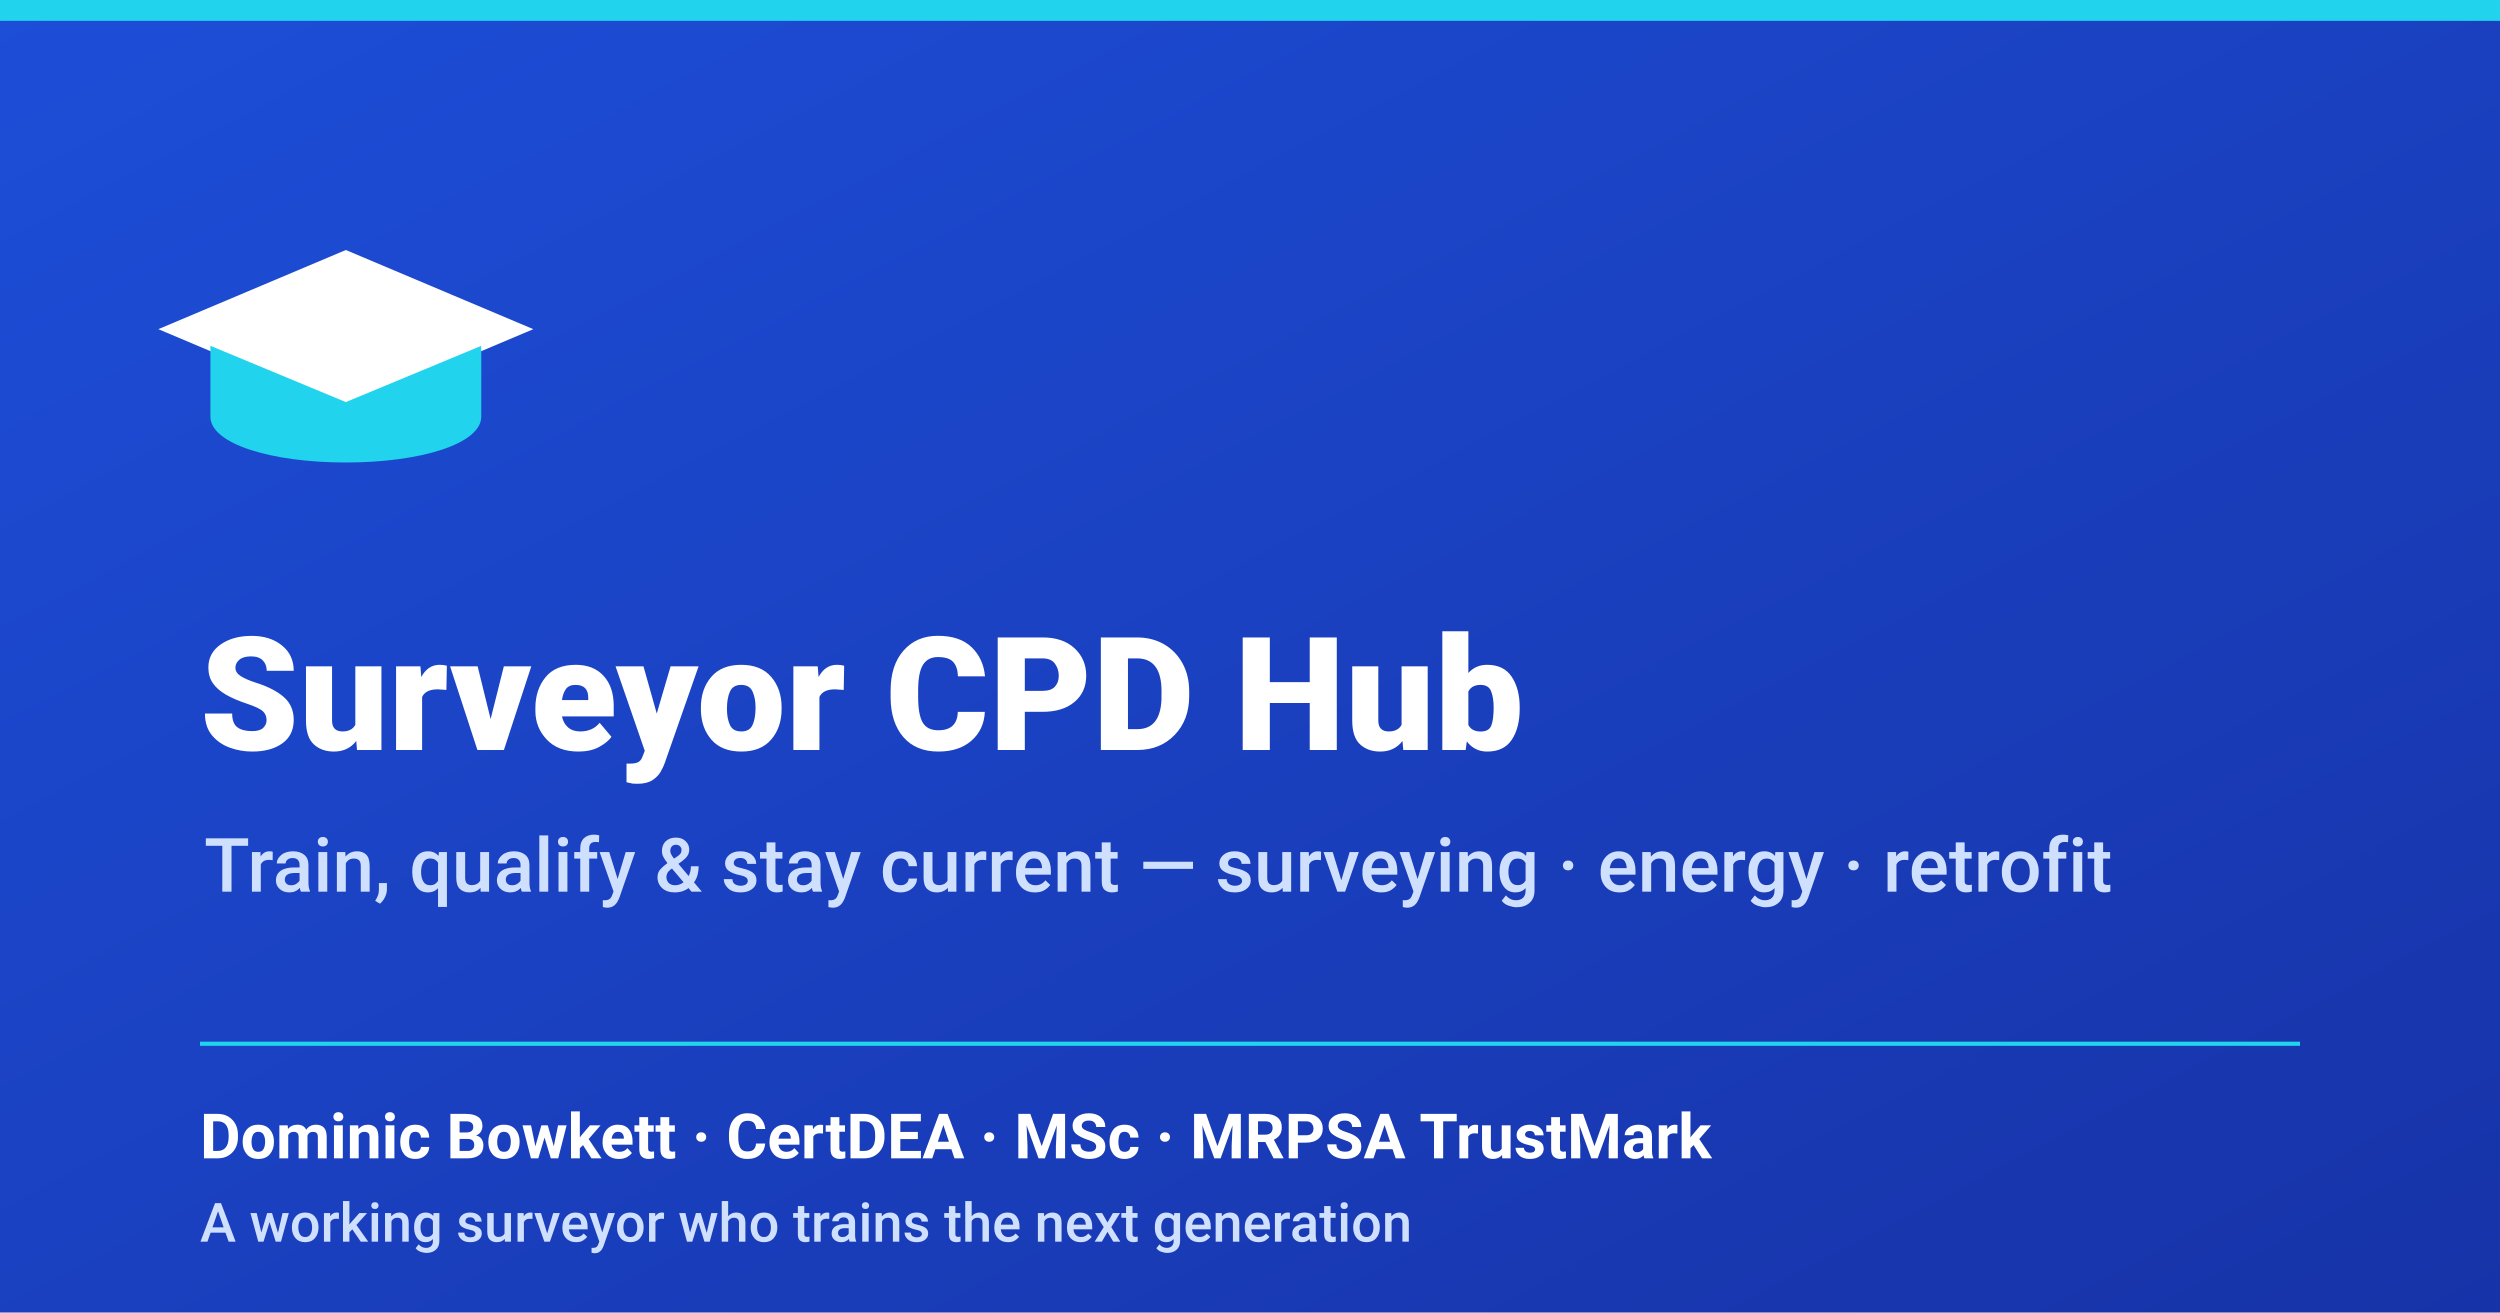
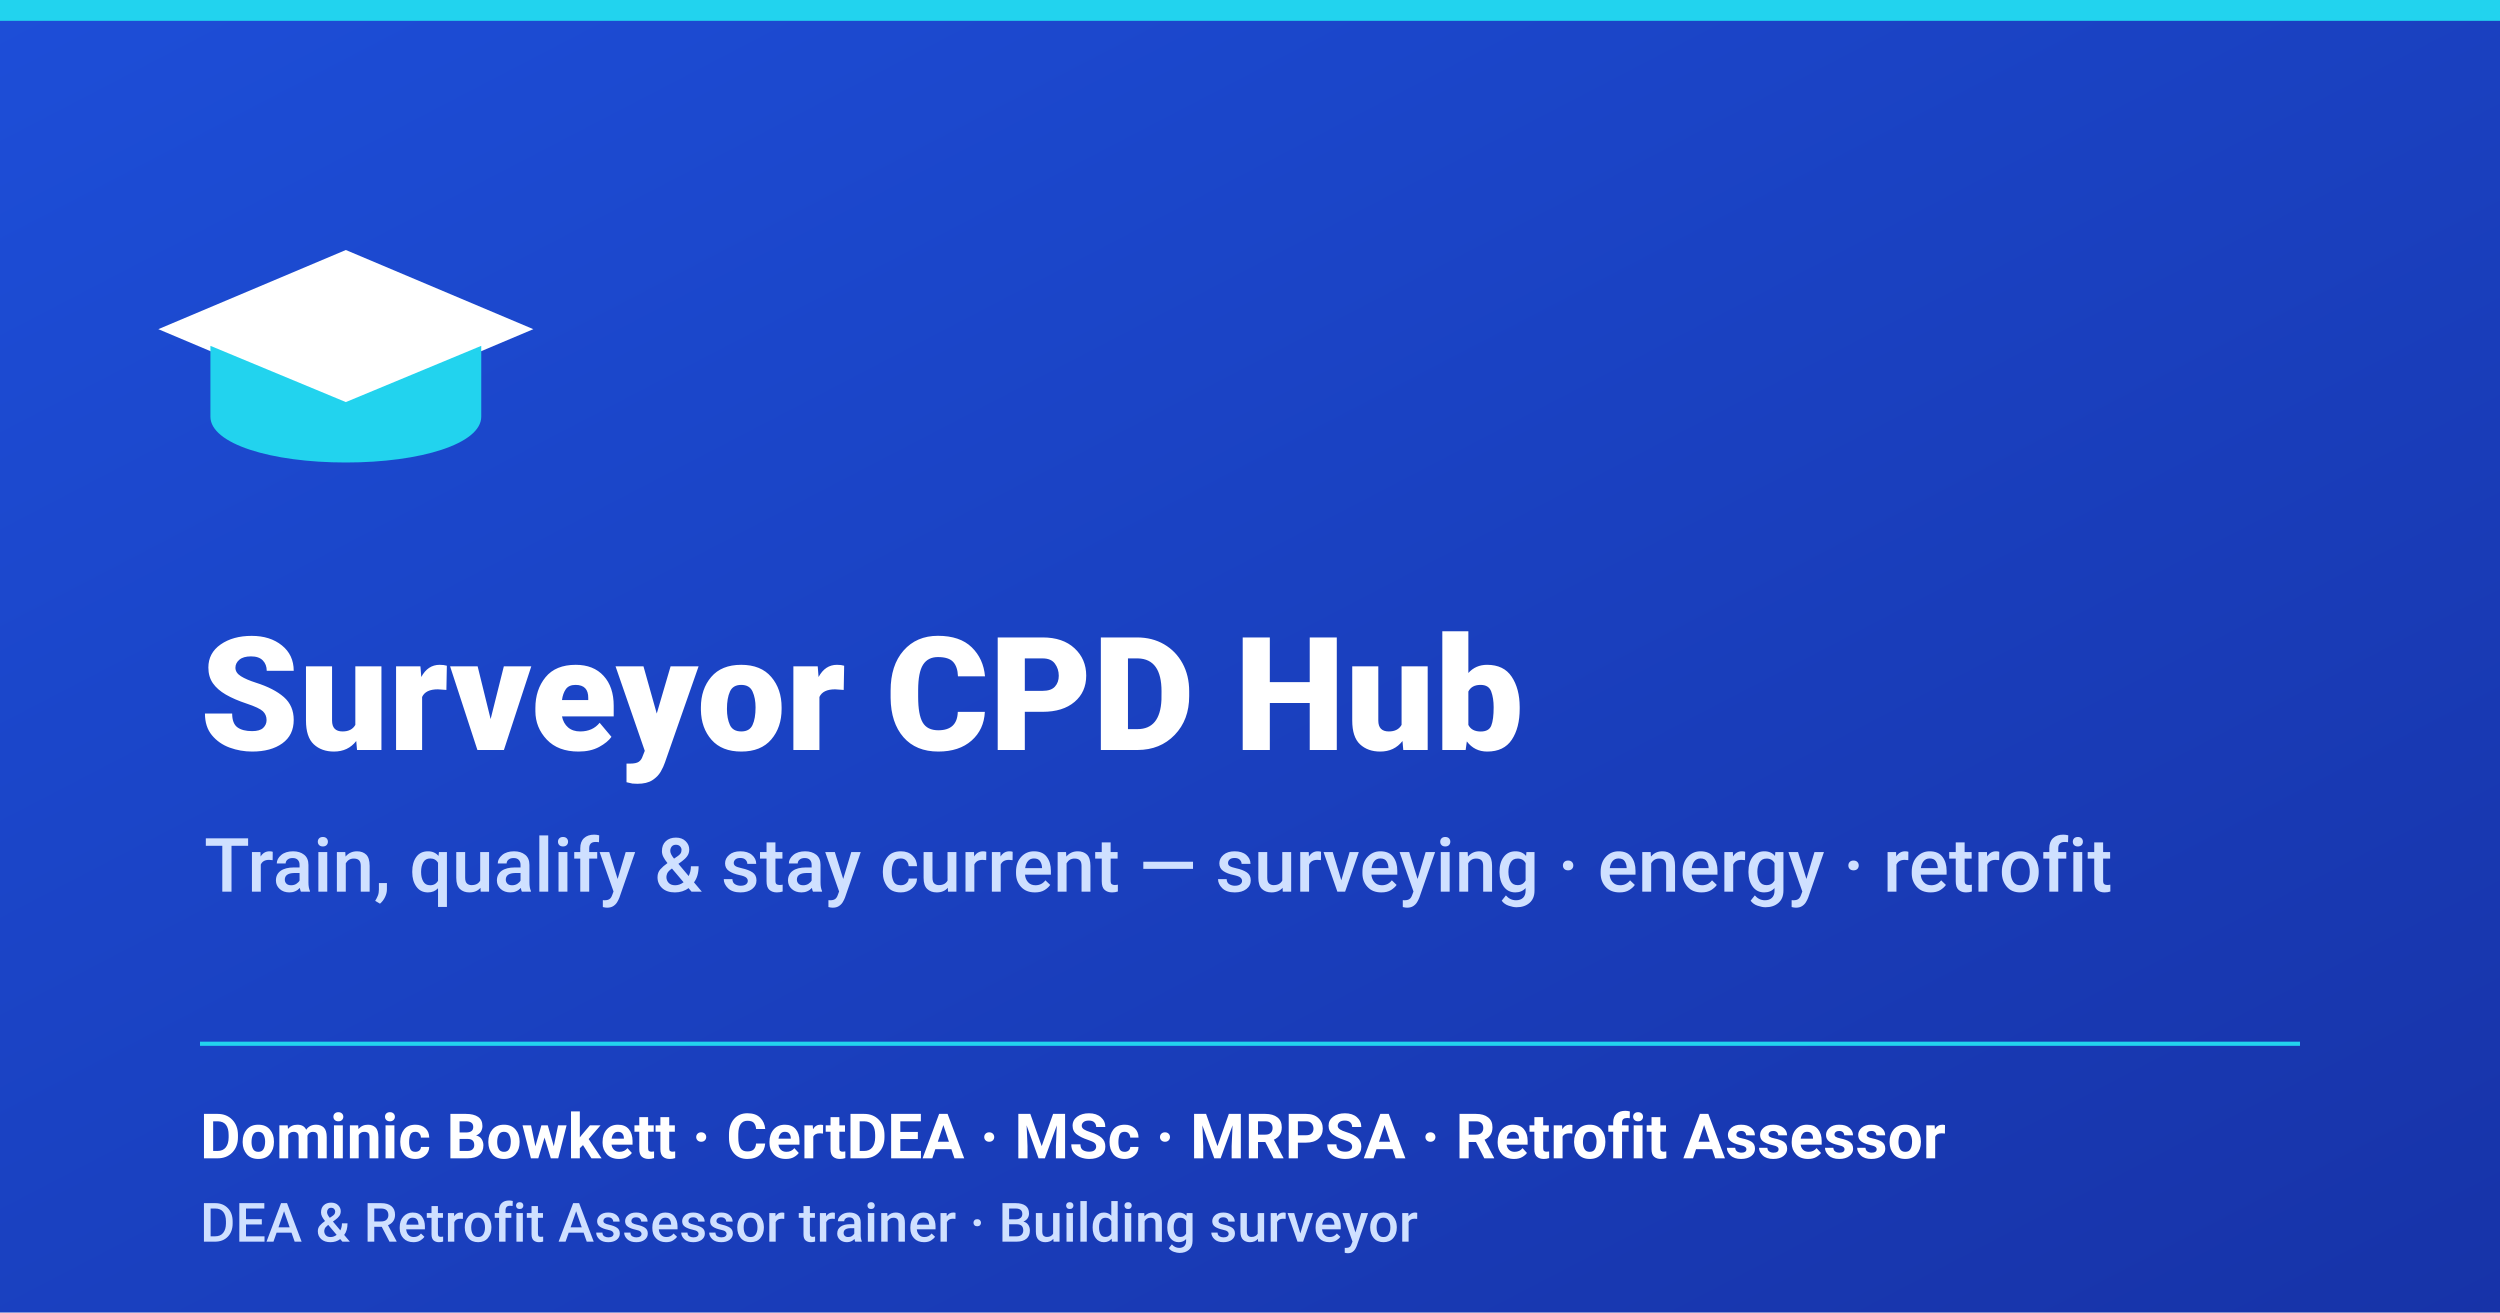
<svg xmlns="http://www.w3.org/2000/svg" width="1200" height="630" viewBox="0 0 1200 630" role="img" aria-label="Surveyor CPD Hub — train, qualify and stay current in property surveying, energy assessment and retrofit">
  <defs>
    <linearGradient id="bg" x1="0" y1="0" x2="1" y2="1">
      <stop offset="0" stop-color="#1d4ed8" />
      <stop offset="1" stop-color="#1733a8" />
    </linearGradient>
  </defs>
  <rect width="1200" height="630" fill="url(#bg)" />
  <rect width="1200" height="10" fill="#22d3ee" />
  <g transform="translate(96 120)">
    <path d="M70 0 L160 38 L70 76 L-20 38 Z" fill="#ffffff" />
    <path d="M5 46 V80 c0 13 29 22 65 22 s65-9 65-22 V46 l-65 27 z" fill="#22d3ee" />
  </g>
  <text x="96" y="360" font-family="ui-sans-serif, system-ui, Segoe UI, Roboto, Helvetica, Arial, sans-serif" font-size="76" font-weight="800" fill="#ffffff">Surveyor CPD Hub</text>
  <text x="98" y="428" font-family="ui-sans-serif, system-ui, Segoe UI, Roboto, Helvetica, Arial, sans-serif" font-size="36" font-weight="500" fill="#cfe0ff">Train, qualify &amp; stay current — surveying · energy · retrofit</text>
  <rect x="96" y="500" width="1008" height="2" fill="#22d3ee" />
-   <text x="96" y="556" font-family="ui-sans-serif, system-ui, Segoe UI, Roboto, Helvetica, Arial, sans-serif" font-size="30" font-weight="600" fill="#ffffff">Dominic Bowkett · CertDEA · MSc · MRPSA TrustMark</text>
-   <text x="96" y="596" font-family="ui-sans-serif, system-ui, Segoe UI, Roboto, Helvetica, Arial, sans-serif" font-size="26" font-weight="500" fill="#cfe0ff">A working surveyor who trains the next generation</text>
+   <text x="96" y="556" font-family="ui-sans-serif, system-ui, Segoe UI, Roboto, Helvetica, Arial, sans-serif" font-size="30" font-weight="600" fill="#ffffff">Dominic Bowkett · CertDEA · MSc · MRPSA · Retrofit Assessor</text>
+   <text x="96" y="596" font-family="ui-sans-serif, system-ui, Segoe UI, Roboto, Helvetica, Arial, sans-serif" font-size="26" font-weight="500" fill="#cfe0ff">DEA &amp; Retrofit Assessor trainer · Building surveyor</text>
</svg>
